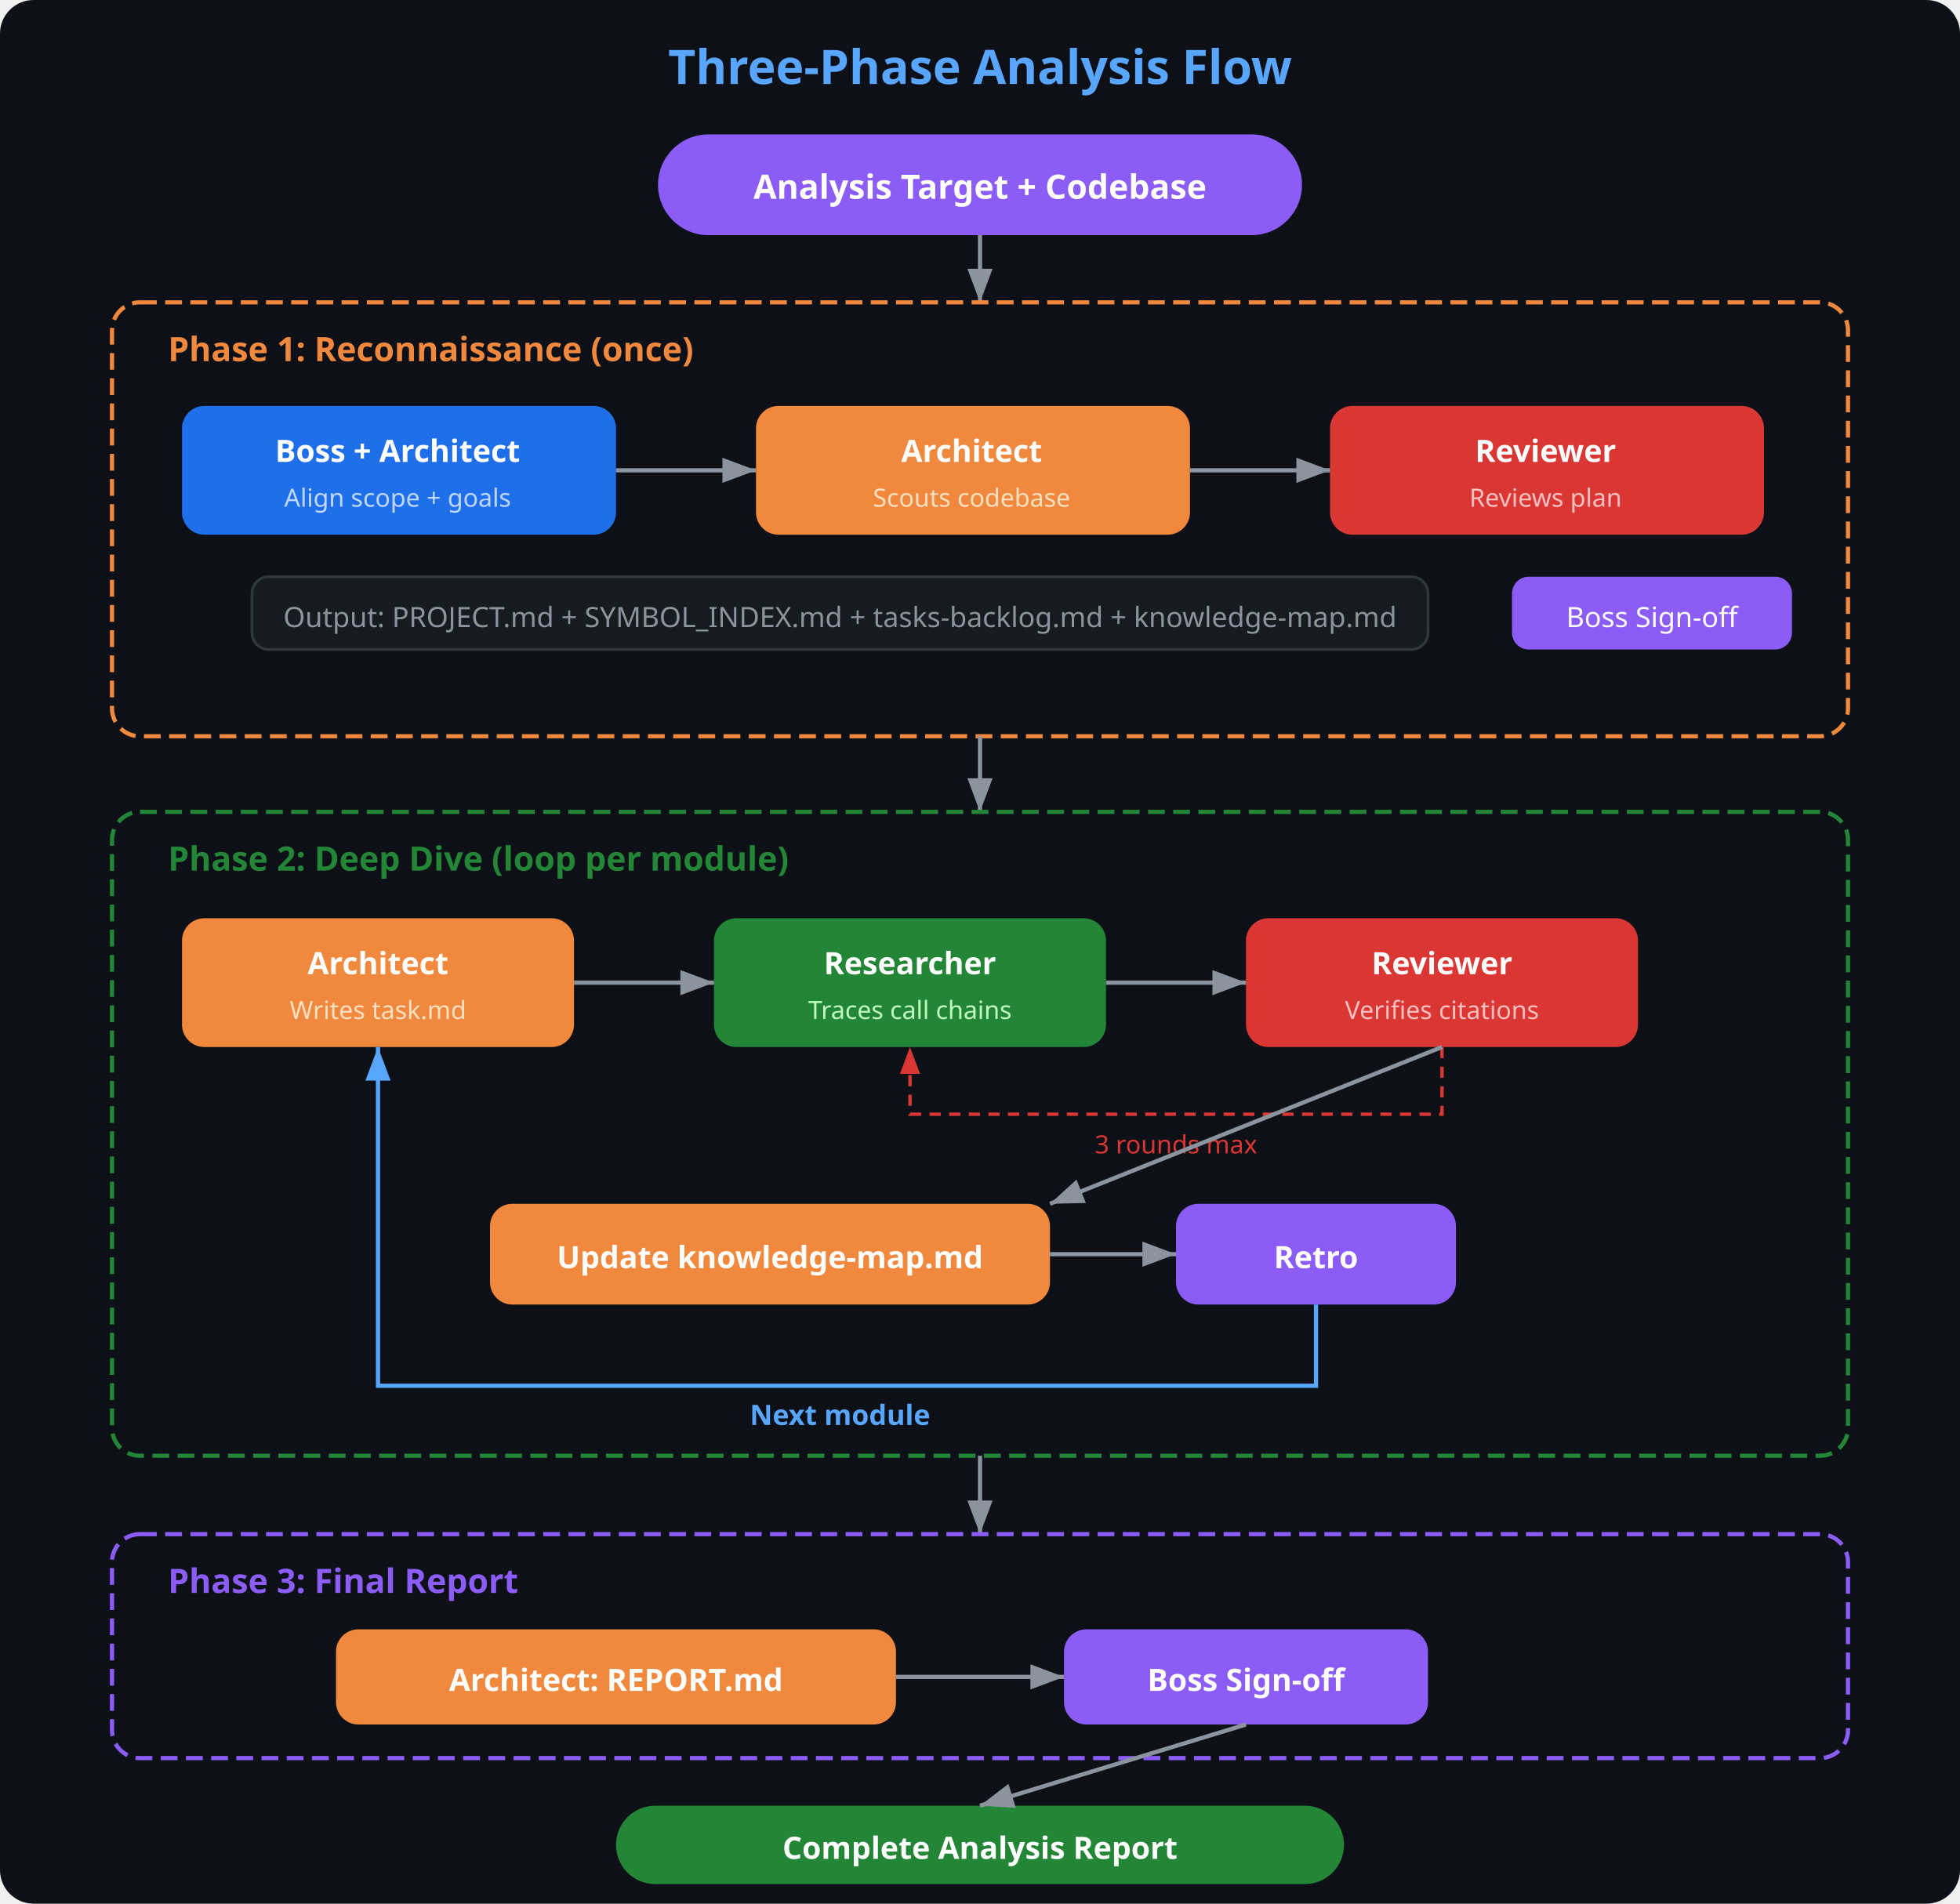
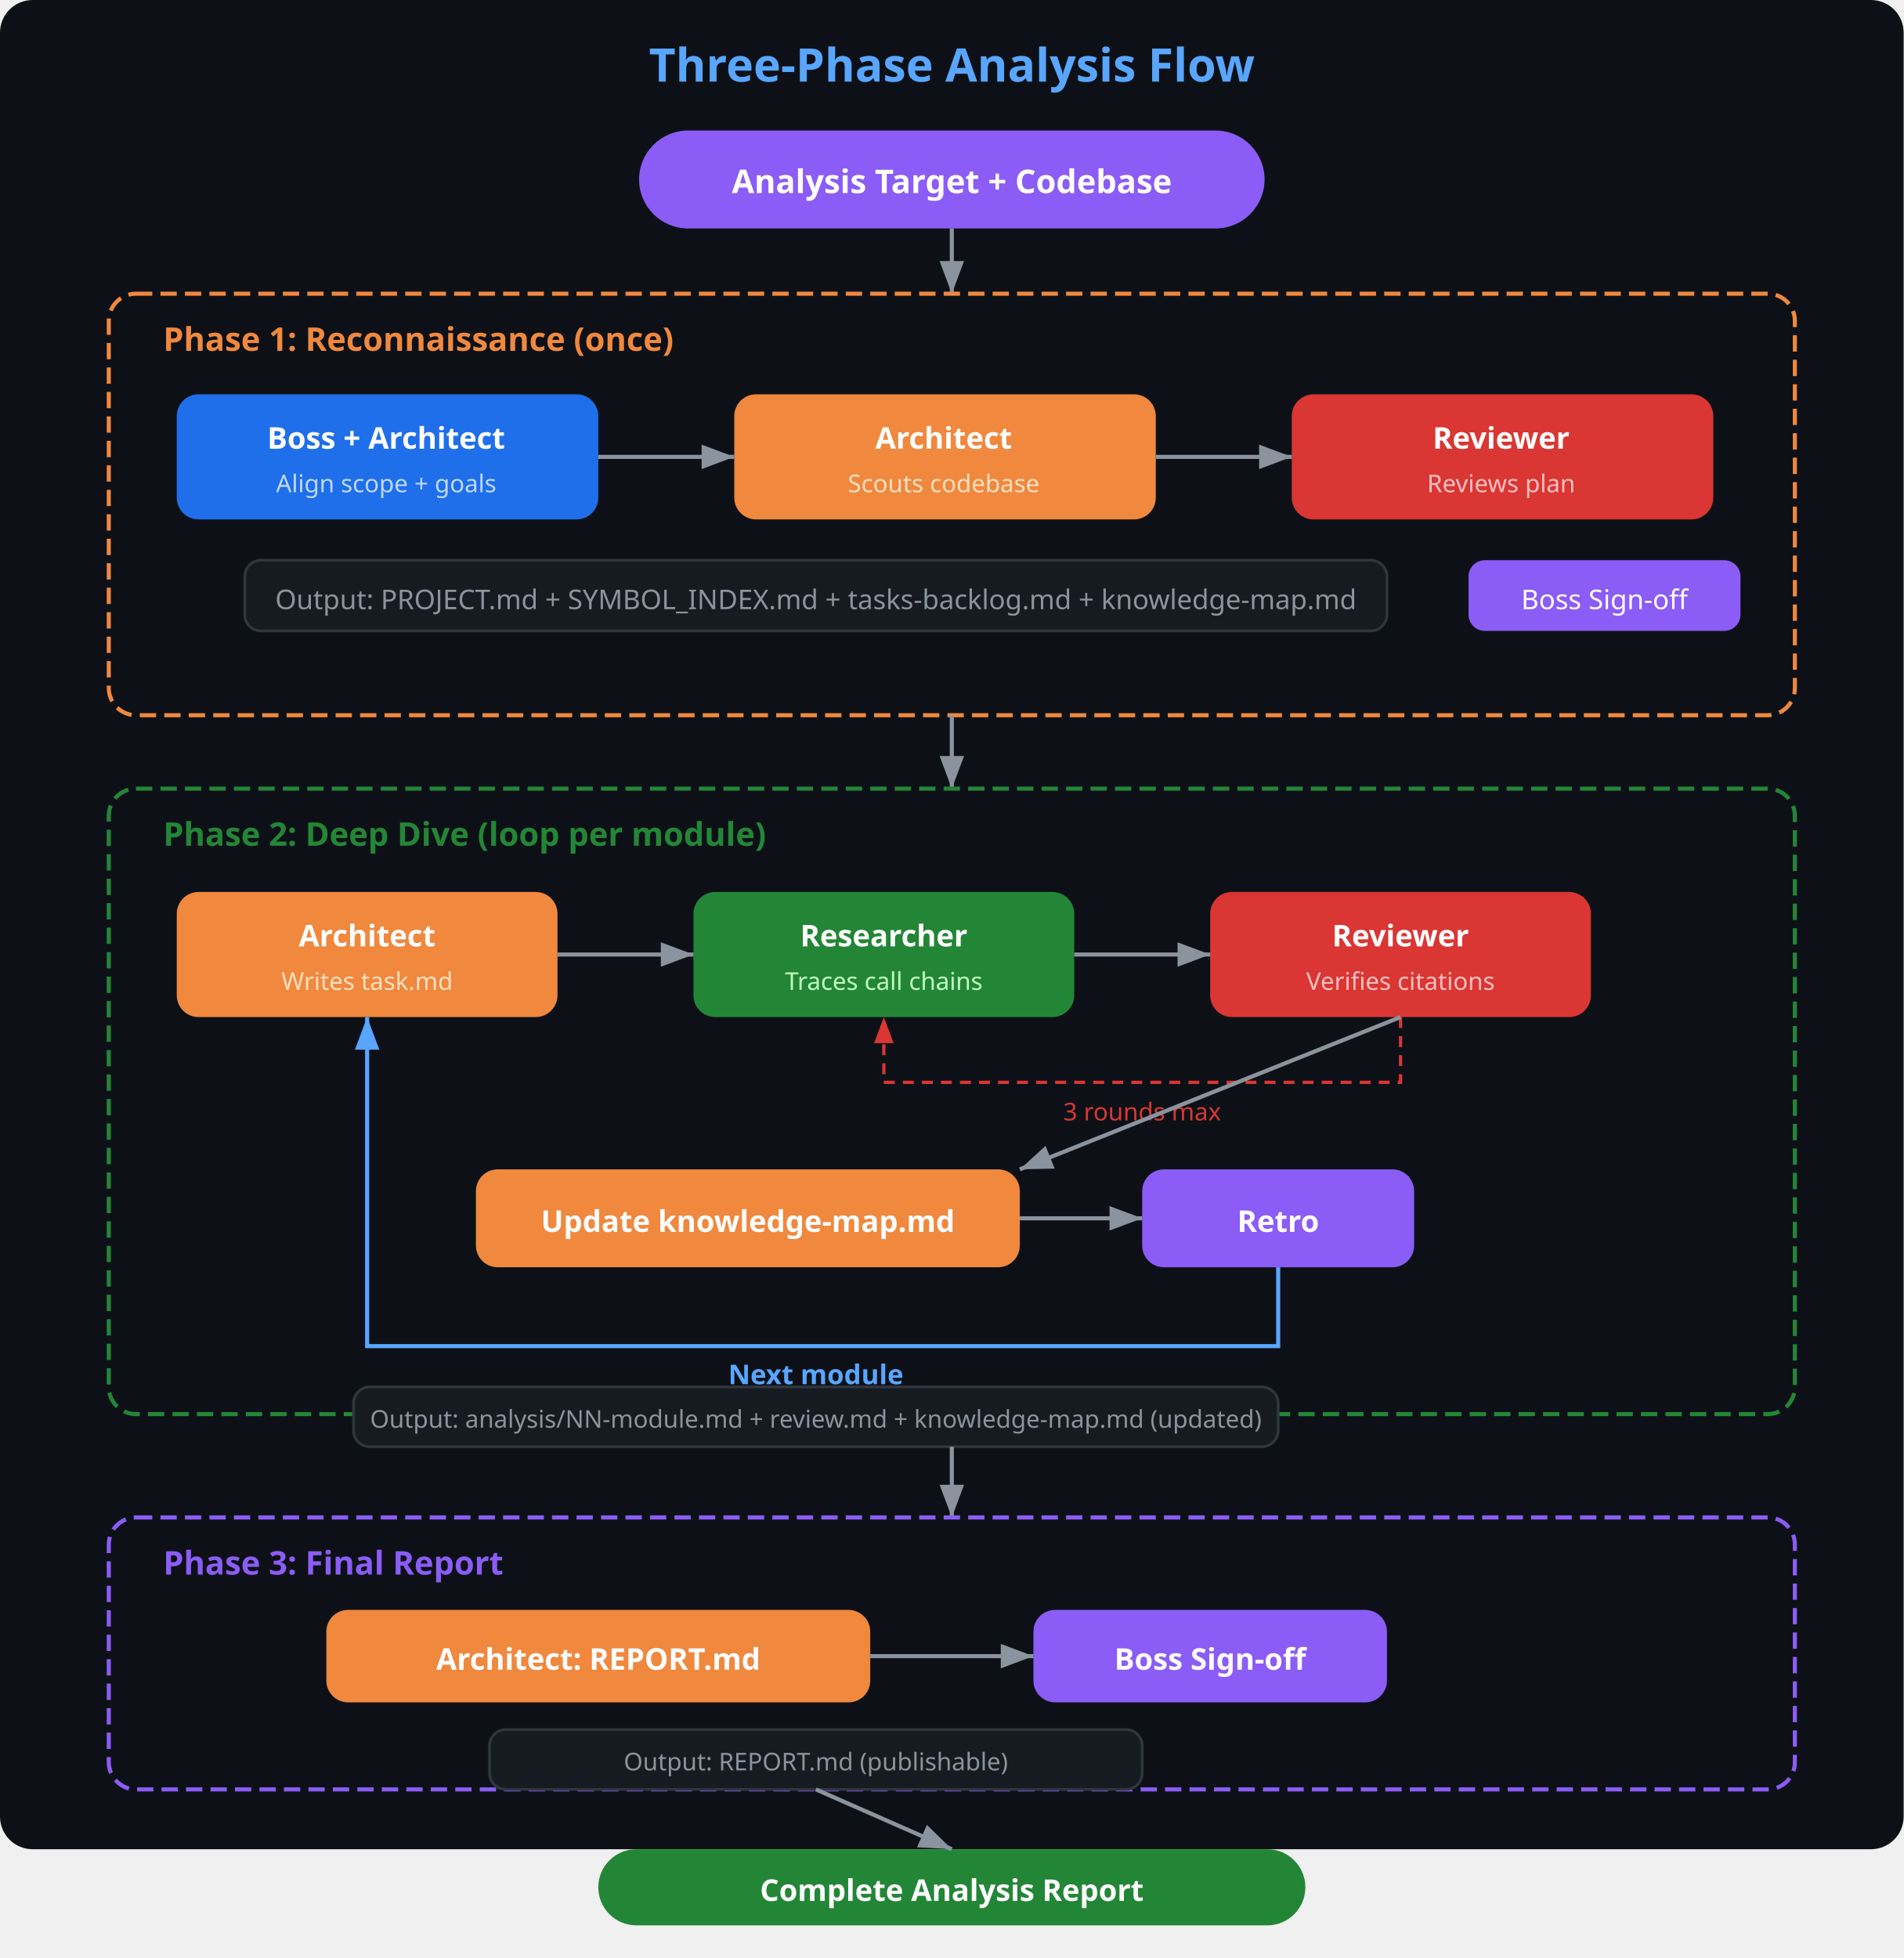
- <svg xmlns="http://www.w3.org/2000/svg" width="700" height="680" viewBox="0 0 700 680">
+ <svg xmlns="http://www.w3.org/2000/svg" width="700" height="720" viewBox="0 0 700 720">
  <rect width="700" height="680" fill="#0d1117" rx="12" />
  <defs>
    <marker id="a" markerWidth="8" markerHeight="6" refX="8" refY="3" orient="auto">
      <polygon points="0 0, 8 3, 0 6" fill="#8b949e" />
    </marker>
    <marker id="aR" markerWidth="8" markerHeight="6" refX="0" refY="3" orient="auto">
      <polygon points="8 0, 0 3, 8 6" fill="#8b949e" />
    </marker>
    <marker id="aRed" markerWidth="8" markerHeight="6" refX="8" refY="3" orient="auto">
      <polygon points="0 0, 8 3, 0 6" fill="#da3633" />
    </marker>
    <marker id="aBlue" markerWidth="8" markerHeight="6" refX="8" refY="3" orient="auto">
      <polygon points="0 0, 8 3, 0 6" fill="#58a6ff" />
    </marker>
    <marker id="aGreen" markerWidth="8" markerHeight="6" refX="8" refY="3" orient="auto">
      <polygon points="0 0, 8 3, 0 6" fill="#238636" />
    </marker>
  </defs>
  <text x="350" y="30" text-anchor="middle" fill="#58a6ff" font-size="17" font-weight="bold" font-family="sans-serif">Three-Phase Analysis Flow</text>
  <rect x="235" y="48" width="230" height="36" rx="18" fill="#8b5cf6" />
  <text x="350" y="71" text-anchor="middle" fill="#fff" font-size="12" font-weight="bold" font-family="sans-serif">Analysis Target + Codebase</text>
  <line x1="350" y1="84" x2="350" y2="108" stroke="#8b949e" stroke-width="1.5" marker-end="url(#a)" />
  <rect x="40" y="108" width="620" height="155" rx="10" fill="none" stroke="#f0883e" stroke-width="1.5" stroke-dasharray="6,3" />
  <text x="60" y="129" fill="#f0883e" font-size="12" font-weight="bold" font-family="sans-serif">Phase 1: Reconnaissance (once)</text>
  <rect x="65" y="145" width="155" height="46" rx="8" fill="#1f6feb" />
  <text x="142" y="165" text-anchor="middle" fill="#fff" font-size="11" font-weight="bold" font-family="sans-serif">Boss + Architect</text>
  <text x="142" y="181" text-anchor="middle" fill="#c0d8ff" font-size="9" font-family="sans-serif">Align scope + goals</text>
  <rect x="270" y="145" width="155" height="46" rx="8" fill="#f0883e" />
  <text x="347" y="165" text-anchor="middle" fill="#fff" font-size="11" font-weight="bold" font-family="sans-serif">Architect</text>
  <text x="347" y="181" text-anchor="middle" fill="#ffe0c0" font-size="9" font-family="sans-serif">Scouts codebase</text>
  <rect x="475" y="145" width="155" height="46" rx="8" fill="#da3633" />
  <text x="552" y="165" text-anchor="middle" fill="#fff" font-size="11" font-weight="bold" font-family="sans-serif">Reviewer</text>
  <text x="552" y="181" text-anchor="middle" fill="#ffc0c0" font-size="9" font-family="sans-serif">Reviews plan</text>
  <line x1="220" y1="168" x2="270" y2="168" stroke="#8b949e" stroke-width="1.5" marker-end="url(#a)" />
  <line x1="425" y1="168" x2="475" y2="168" stroke="#8b949e" stroke-width="1.5" marker-end="url(#a)" />
  <rect x="90" y="206" width="420" height="26" rx="6" fill="#161b22" stroke="#30363d" />
  <text x="300" y="224" text-anchor="middle" fill="#8b949e" font-size="10" font-family="sans-serif">Output: PROJECT.md + SYMBOL_INDEX.md + tasks-backlog.md + knowledge-map.md</text>
  <rect x="540" y="206" width="100" height="26" rx="6" fill="#8b5cf6" />
  <text x="590" y="224" text-anchor="middle" fill="#fff" font-size="10" font-family="sans-serif">Boss Sign-off</text>
  <line x1="350" y1="263" x2="350" y2="290" stroke="#8b949e" stroke-width="1.5" marker-end="url(#a)" />
  <rect x="40" y="290" width="620" height="230" rx="10" fill="none" stroke="#238636" stroke-width="1.5" stroke-dasharray="6,3" />
  <text x="60" y="311" fill="#238636" font-size="12" font-weight="bold" font-family="sans-serif">Phase 2: Deep Dive (loop per module)</text>
  <rect x="65" y="328" width="140" height="46" rx="8" fill="#f0883e" />
  <text x="135" y="348" text-anchor="middle" fill="#fff" font-size="11" font-weight="bold" font-family="sans-serif">Architect</text>
  <text x="135" y="364" text-anchor="middle" fill="#ffe0c0" font-size="9" font-family="sans-serif">Writes task.md</text>
  <rect x="255" y="328" width="140" height="46" rx="8" fill="#238636" />
  <text x="325" y="348" text-anchor="middle" fill="#fff" font-size="11" font-weight="bold" font-family="sans-serif">Researcher</text>
  <text x="325" y="364" text-anchor="middle" fill="#c0ffc0" font-size="9" font-family="sans-serif">Traces call chains</text>
  <rect x="445" y="328" width="140" height="46" rx="8" fill="#da3633" />
  <text x="515" y="348" text-anchor="middle" fill="#fff" font-size="11" font-weight="bold" font-family="sans-serif">Reviewer</text>
  <text x="515" y="364" text-anchor="middle" fill="#ffc0c0" font-size="9" font-family="sans-serif">Verifies citations</text>
  <line x1="205" y1="351" x2="255" y2="351" stroke="#8b949e" stroke-width="1.5" marker-end="url(#a)" />
  <line x1="395" y1="351" x2="445" y2="351" stroke="#8b949e" stroke-width="1.5" marker-end="url(#a)" />
  <path d="M 515 374 L 515 398 L 325 398 L 325 374" fill="none" stroke="#da3633" stroke-width="1.2" stroke-dasharray="4,3" marker-end="url(#aRed)" />
  <text x="420" y="412" text-anchor="middle" fill="#da3633" font-size="9" font-family="sans-serif">3 rounds max</text>
  <rect x="175" y="430" width="200" height="36" rx="8" fill="#f0883e" />
  <text x="275" y="453" text-anchor="middle" fill="#fff" font-size="11" font-weight="bold" font-family="sans-serif">Update knowledge-map.md</text>
  <rect x="420" y="430" width="100" height="36" rx="8" fill="#8b5cf6" />
  <text x="470" y="453" text-anchor="middle" fill="#fff" font-size="11" font-weight="bold" font-family="sans-serif">Retro</text>
  <line x1="515" y1="374" x2="375" y2="430" stroke="#8b949e" stroke-width="1.5" marker-end="url(#a)" />
  <line x1="375" y1="448" x2="420" y2="448" stroke="#8b949e" stroke-width="1.5" marker-end="url(#a)" />
  <path d="M 470 466 L 470 495 L 135 495 L 135 374" fill="none" stroke="#58a6ff" stroke-width="1.5" marker-end="url(#aBlue)" />
  <text x="300" y="509" text-anchor="middle" fill="#58a6ff" font-size="10" font-weight="bold" font-family="sans-serif">Next module</text>
-   <line x1="350" y1="520" x2="350" y2="548" stroke="#8b949e" stroke-width="1.5" marker-end="url(#a)" />
-   <rect x="40" y="548" width="620" height="80" rx="10" fill="none" stroke="#8b5cf6" stroke-width="1.5" stroke-dasharray="6,3" />
-   <text x="60" y="569" fill="#8b5cf6" font-size="12" font-weight="bold" font-family="sans-serif">Phase 3: Final Report</text>
-   <rect x="120" y="582" width="200" height="34" rx="8" fill="#f0883e" />
-   <text x="220" y="604" text-anchor="middle" fill="#fff" font-size="11" font-weight="bold" font-family="sans-serif">Architect: REPORT.md</text>
-   <rect x="380" y="582" width="130" height="34" rx="8" fill="#8b5cf6" />
-   <text x="445" y="604" text-anchor="middle" fill="#fff" font-size="11" font-weight="bold" font-family="sans-serif">Boss Sign-off</text>
-   <line x1="320" y1="599" x2="380" y2="599" stroke="#8b949e" stroke-width="1.5" marker-end="url(#a)" />
-   <rect x="220" y="645" width="260" height="28" rx="14" fill="#238636" />
-   <text x="350" y="664" text-anchor="middle" fill="#fff" font-size="11" font-weight="bold" font-family="sans-serif">Complete Analysis Report</text>
-   <line x1="445" y1="616" x2="350" y2="645" stroke="#8b949e" stroke-width="1.5" marker-end="url(#a)" />
+   <rect x="130" y="510" width="340" height="22" rx="6" fill="#161b22" stroke="#30363d" />
+   <text x="300" y="525" text-anchor="middle" fill="#8b949e" font-size="9" font-family="sans-serif">Output: analysis/NN-module.md + review.md + knowledge-map.md (updated)</text>
+   <line x1="350" y1="532" x2="350" y2="558" stroke="#8b949e" stroke-width="1.5" marker-end="url(#a)" />
+   <rect x="40" y="558" width="620" height="100" rx="10" fill="none" stroke="#8b5cf6" stroke-width="1.5" stroke-dasharray="6,3" />
+   <text x="60" y="579" fill="#8b5cf6" font-size="12" font-weight="bold" font-family="sans-serif">Phase 3: Final Report</text>
+   <rect x="120" y="592" width="200" height="34" rx="8" fill="#f0883e" />
+   <text x="220" y="614" text-anchor="middle" fill="#fff" font-size="11" font-weight="bold" font-family="sans-serif">Architect: REPORT.md</text>
+   <rect x="380" y="592" width="130" height="34" rx="8" fill="#8b5cf6" />
+   <text x="445" y="614" text-anchor="middle" fill="#fff" font-size="11" font-weight="bold" font-family="sans-serif">Boss Sign-off</text>
+   <line x1="320" y1="609" x2="380" y2="609" stroke="#8b949e" stroke-width="1.5" marker-end="url(#a)" />
+   <rect x="180" y="636" width="240" height="22" rx="6" fill="#161b22" stroke="#30363d" />
+   <text x="300" y="651" text-anchor="middle" fill="#8b949e" font-size="9" font-family="sans-serif">Output: REPORT.md (publishable)</text>
+   <rect x="220" y="680" width="260" height="28" rx="14" fill="#238636" />
+   <text x="350" y="699" text-anchor="middle" fill="#fff" font-size="11" font-weight="bold" font-family="sans-serif">Complete Analysis Report</text>
+   <line x1="300" y1="658" x2="350" y2="680" stroke="#8b949e" stroke-width="1.5" marker-end="url(#a)" />
</svg>
